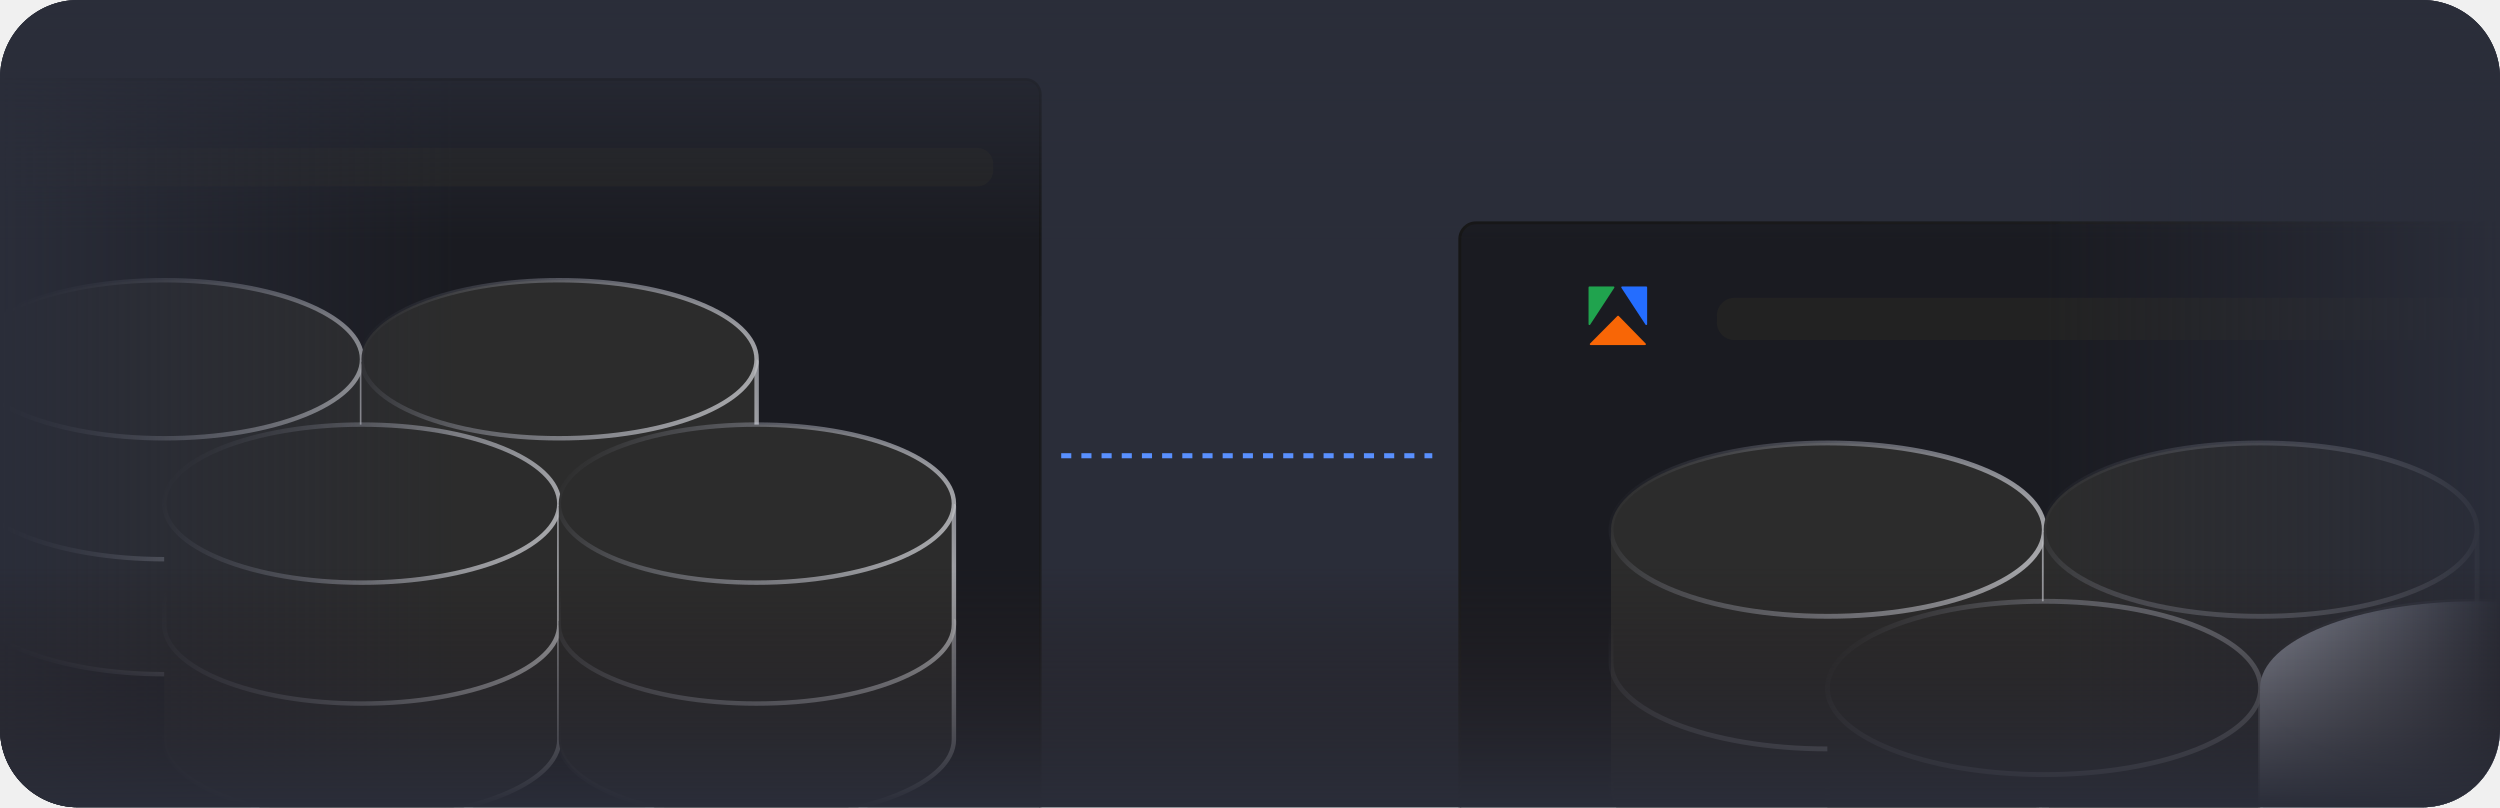
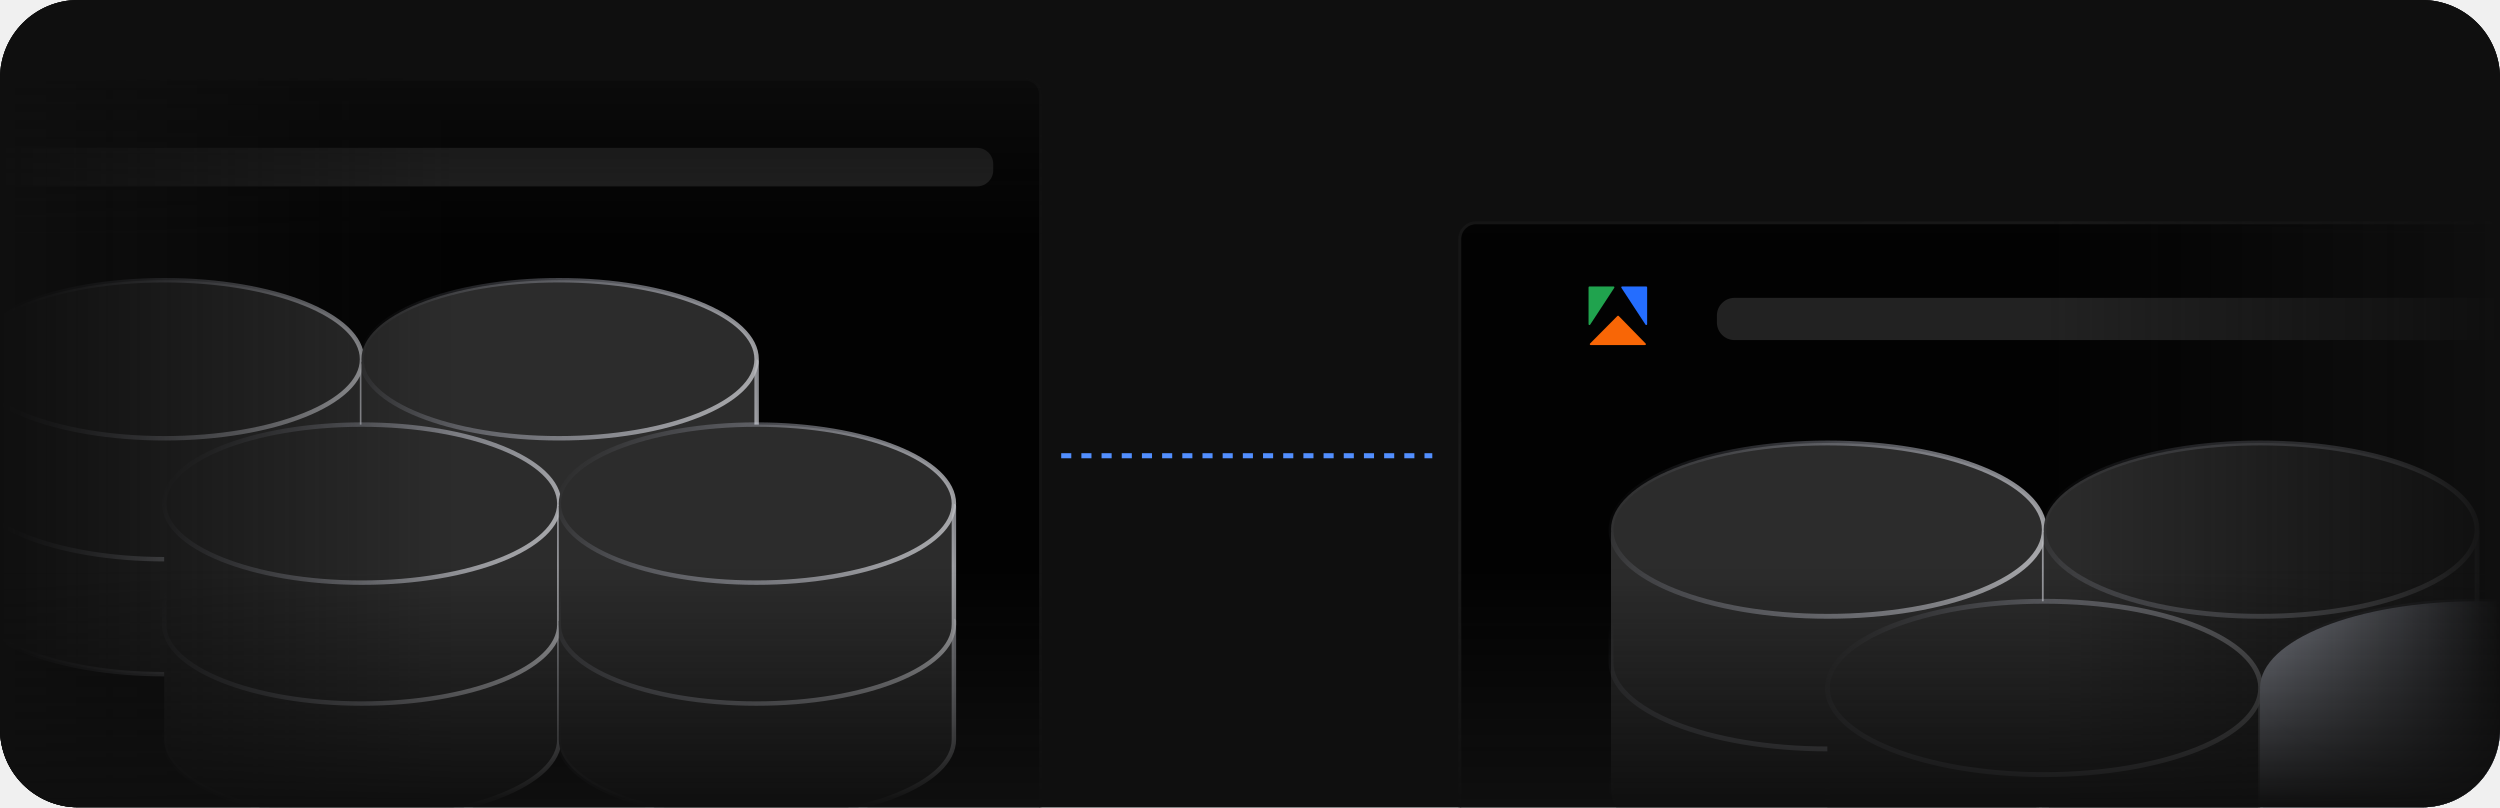
<svg xmlns="http://www.w3.org/2000/svg" width="384" height="124" viewBox="0 0 384 124" fill="none">
-   <g clip-path="url(#clip0_2165_34533)">
-     <rect width="384" height="124" rx="12" fill="#2A2D39" />
-     <g clip-path="url(#clip1_2165_34533)">
-       <rect x="224.226" y="34.226" width="226.549" height="139.362" rx="2.482" fill="#1A1B21" stroke="url(#paint0_linear_2165_34533)" stroke-width="0.451" />
+   <g clip-path="url(#clip0_6821_17170)">
+     <rect width="384" height="124" rx="12" fill="#0F0F0F" />
+     <g clip-path="url(#clip1_6821_17170)">
+       <rect x="224.226" y="34.226" width="226.549" height="139.362" rx="2.482" fill="#020202" stroke="url(#paint0_linear_6821_17170)" stroke-width="0.451" />
      <rect x="263.716" y="45.752" width="179.123" height="6.484" rx="2.708" fill="#222222" />
-       <g clip-path="url(#clip2_2165_34533)">
+       <g clip-path="url(#clip2_6821_17170)">
        <path d="M249.161 44H252.864C252.939 44 253 44.061 253 44.136V49.794C253 49.93 252.824 49.983 252.75 49.869L249.047 44.211C248.988 44.12 249.053 44 249.161 44Z" fill="#246DFF" />
        <path d="M247.839 44H244.136C244.061 44 244 44.061 244 44.136V49.794C244 49.93 244.176 49.983 244.25 49.869L247.953 44.211C248.012 44.12 247.947 44 247.839 44Z" fill="#20A34E" />
        <path d="M248.437 48.53L244.231 52.768C244.145 52.854 244.206 53 244.327 53H252.676C252.797 53 252.858 52.855 252.773 52.768L248.631 48.531C248.578 48.476 248.49 48.476 248.437 48.53Z" fill="#F86606" />
      </g>
-       <path d="M247.45 101.12V121.088C247.45 128.439 262.351 134.4 280.73 134.4C299.11 134.4 314.01 128.439 314.01 121.088V101.12" fill="#2C2C2C" />
-       <path d="M247.45 101.12V121.088C247.45 128.439 262.351 134.4 280.73 134.4C299.11 134.4 314.01 128.439 314.01 121.088V101.12" stroke="url(#paint1_linear_2165_34533)" stroke-width="0.748" stroke-linecap="round" stroke-linejoin="round" />
-       <path d="M247.45 81.757V101.722C247.45 109.073 262.351 115.034 280.73 115.034C299.11 115.034 314.01 109.076 314.01 101.722V81.757" fill="#2C2C2C" />
-       <path d="M247.45 81.757V101.722C247.45 109.073 262.351 115.034 280.73 115.034C299.11 115.034 314.01 109.076 314.01 101.722V81.757" stroke="url(#paint2_linear_2165_34533)" stroke-width="0.748" stroke-linecap="round" stroke-linejoin="round" />
-       <path d="M280.73 94.665C299.11 94.665 314.01 88.706 314.01 81.353C314.01 74.001 299.11 68.041 280.73 68.041C262.35 68.041 247.45 74.001 247.45 81.353C247.45 88.706 262.35 94.665 280.73 94.665Z" fill="#2C2C2C" stroke="url(#paint3_linear_2165_34533)" stroke-width="0.748" stroke-linecap="round" stroke-linejoin="round" />
+       <path d="M247.451 101.12V121.088C247.451 128.439 262.351 134.4 280.731 134.4C299.11 134.4 314.011 128.439 314.011 121.088V101.12" fill="#2C2C2C" />
+       <path d="M247.451 101.12V121.088C247.451 128.439 262.351 134.4 280.731 134.4C299.11 134.4 314.011 128.439 314.011 121.088V101.12" stroke="url(#paint1_linear_6821_17170)" stroke-width="0.748" stroke-linecap="round" stroke-linejoin="round" />
+       <path d="M247.451 81.757V101.722C247.451 109.073 262.351 115.034 280.731 115.034C299.11 115.034 314.011 109.076 314.011 101.722V81.757" fill="#2C2C2C" />
+       <path d="M247.451 81.757V101.722C247.451 109.073 262.351 115.034 280.731 115.034C299.11 115.034 314.011 109.076 314.011 101.722V81.757" stroke="url(#paint2_linear_6821_17170)" stroke-width="0.748" stroke-linecap="round" stroke-linejoin="round" />
+       <path d="M280.73 94.665C299.111 94.665 314.01 88.706 314.01 81.353C314.01 74.001 299.111 68.041 280.73 68.041C262.35 68.041 247.45 74.001 247.45 81.353C247.45 88.706 262.35 94.665 280.73 94.665Z" fill="#2C2C2C" stroke="url(#paint3_linear_6821_17170)" stroke-width="0.748" stroke-linecap="round" stroke-linejoin="round" />
      <path d="M313.912 101.12V121.088C313.912 128.439 328.813 134.4 347.192 134.4C365.572 134.4 380.472 128.439 380.472 121.088V101.12" fill="#2C2C2C" />
-       <path d="M313.912 101.12V121.088C313.912 128.439 328.813 134.4 347.192 134.4C365.572 134.4 380.472 128.439 380.472 121.088V101.12" stroke="url(#paint4_linear_2165_34533)" stroke-width="0.748" stroke-linecap="round" stroke-linejoin="round" />
+       <path d="M313.912 101.12V121.088C313.912 128.439 328.813 134.4 347.192 134.4C365.572 134.4 380.472 128.439 380.472 121.088V101.12" stroke="url(#paint4_linear_6821_17170)" stroke-width="0.748" stroke-linecap="round" stroke-linejoin="round" />
      <path d="M313.912 81.757V101.722C313.912 109.073 328.813 115.034 347.192 115.034C365.572 115.034 380.472 109.076 380.472 101.722V81.757" fill="#2C2C2C" />
-       <path d="M313.912 81.757V101.722C313.912 109.073 328.813 115.034 347.192 115.034C365.572 115.034 380.472 109.076 380.472 101.722V81.757" stroke="url(#paint5_linear_2165_34533)" stroke-width="0.748" stroke-linecap="round" stroke-linejoin="round" />
-       <path d="M347.192 94.665C365.572 94.665 380.472 88.706 380.472 81.353C380.472 74.001 365.572 68.041 347.192 68.041C328.812 68.041 313.912 74.001 313.912 81.353C313.912 88.706 328.812 94.665 347.192 94.665Z" fill="#2C2C2C" stroke="url(#paint6_linear_2165_34533)" stroke-width="0.748" stroke-linecap="round" stroke-linejoin="round" />
-       <path d="M280.681 106.072V126.037C280.681 133.389 295.581 139.349 313.961 139.349C332.34 139.349 347.241 133.391 347.241 126.037V106.072" fill="#2C2C2C" />
-       <path d="M280.681 106.072V126.037C280.681 133.389 295.581 139.349 313.961 139.349C332.34 139.349 347.241 133.391 347.241 126.037V106.072" stroke="url(#paint7_linear_2165_34533)" stroke-width="0.748" stroke-linecap="round" stroke-linejoin="round" />
-       <path d="M313.961 118.981C332.341 118.981 347.241 113.021 347.241 105.669C347.241 98.317 332.341 92.357 313.961 92.357C295.581 92.357 280.681 98.317 280.681 105.669C280.681 113.021 295.581 118.981 313.961 118.981Z" fill="#2C2C2C" stroke="url(#paint8_linear_2165_34533)" stroke-width="0.748" stroke-linecap="round" stroke-linejoin="round" />
+       <path d="M313.912 81.757V101.722C313.912 109.073 328.813 115.034 347.192 115.034C365.572 115.034 380.472 109.076 380.472 101.722V81.757" stroke="url(#paint5_linear_6821_17170)" stroke-width="0.748" stroke-linecap="round" stroke-linejoin="round" />
+       <path d="M347.192 94.665C365.572 94.665 380.472 88.706 380.472 81.353C380.472 74.001 365.572 68.041 347.192 68.041C328.812 68.041 313.912 74.001 313.912 81.353C313.912 88.706 328.812 94.665 347.192 94.665Z" fill="#2C2C2C" stroke="url(#paint6_linear_6821_17170)" stroke-width="0.748" stroke-linecap="round" stroke-linejoin="round" />
+       <path d="M280.681 106.072V126.037C280.681 133.389 295.582 139.349 313.961 139.349C332.341 139.349 347.241 133.391 347.241 126.037V106.072" fill="#2C2C2C" />
+       <path d="M280.681 106.072V126.037C280.681 133.389 295.582 139.349 313.961 139.349C332.341 139.349 347.241 133.391 347.241 126.037V106.072" stroke="url(#paint7_linear_6821_17170)" stroke-width="0.748" stroke-linecap="round" stroke-linejoin="round" />
+       <path d="M313.961 118.981C332.341 118.981 347.241 113.021 347.241 105.669C347.241 98.317 332.341 92.357 313.961 92.357C295.581 92.357 280.681 98.317 280.681 105.669C280.681 113.021 295.581 118.981 313.961 118.981Z" fill="#2C2C2C" stroke="url(#paint8_linear_6821_17170)" stroke-width="0.748" stroke-linecap="round" stroke-linejoin="round" />
      <path d="M347.144 106.072V126.037C347.144 133.389 362.044 139.349 380.424 139.349C398.803 139.349 413.704 133.391 413.704 126.037V106.072" fill="#E5EBFD" />
-       <path d="M347.144 106.072V126.037C347.144 133.389 362.044 139.349 380.424 139.349C398.803 139.349 413.704 133.391 413.704 126.037V106.072" stroke="url(#paint9_linear_2165_34533)" stroke-width="0.748" stroke-linecap="round" stroke-linejoin="round" />
-       <path d="M380.424 118.981C398.804 118.981 413.704 113.021 413.704 105.669C413.704 98.317 398.804 92.357 380.424 92.357C362.044 92.357 347.144 98.317 347.144 105.669C347.144 113.021 362.044 118.981 380.424 118.981Z" fill="#E5EBFD" stroke="url(#paint10_linear_2165_34533)" stroke-width="0.748" stroke-linecap="round" stroke-linejoin="round" />
+       <path d="M347.144 106.072V126.037C347.144 133.389 362.044 139.349 380.424 139.349C398.803 139.349 413.704 133.391 413.704 126.037V106.072" stroke="url(#paint9_linear_6821_17170)" stroke-width="0.748" stroke-linecap="round" stroke-linejoin="round" />
+       <path d="M380.424 118.981C398.804 118.981 413.704 113.021 413.704 105.669C413.704 98.317 398.804 92.357 380.424 92.357C362.044 92.357 347.144 98.317 347.144 105.669C347.144 113.021 362.044 118.981 380.424 118.981Z" fill="#E5EBFD" stroke="url(#paint10_linear_6821_17170)" stroke-width="0.748" stroke-linecap="round" stroke-linejoin="round" />
    </g>
-     <g clip-path="url(#clip3_2165_34533)">
-       <rect x="-46.794" y="12.206" width="206.588" height="127.083" rx="2.263" fill="#1A1B21" stroke="url(#paint11_linear_2165_34533)" stroke-width="0.412" />
-       <rect x="-10.783" y="22.717" width="163.341" height="5.913" rx="2.469" fill="#222222" />
+     <g clip-path="url(#clip3_6821_17170)">
+       <rect x="-46.794" y="12.206" width="206.588" height="127.083" rx="2.263" fill="#020202" stroke="url(#paint11_linear_6821_17170)" stroke-width="0.412" />
+       <rect x="-10.784" y="22.717" width="163.341" height="5.913" rx="2.469" fill="#222222" />
      <path d="M-5.087 73.206V91.415C-5.087 98.118 8.501 103.554 25.261 103.554C42.021 103.554 55.609 98.118 55.609 91.415V73.206" fill="#2C2C2C" />
-       <path d="M-5.087 73.206V91.415C-5.087 98.118 8.501 103.554 25.261 103.554C42.021 103.554 55.609 98.118 55.609 91.415V73.206" stroke="url(#paint12_linear_2165_34533)" stroke-width="0.682" stroke-linecap="round" stroke-linejoin="round" />
+       <path d="M-5.087 73.206V91.415C-5.087 98.118 8.501 103.554 25.261 103.554C42.021 103.554 55.609 98.118 55.609 91.415V73.206" stroke="url(#paint12_linear_6821_17170)" stroke-width="0.682" stroke-linecap="round" stroke-linejoin="round" />
      <path d="M-5.087 55.549V73.755C-5.087 80.459 8.501 85.895 25.261 85.895C42.021 85.895 55.609 80.462 55.609 73.755V55.549" fill="#2C2C2C" />
-       <path d="M-5.087 55.549V73.755C-5.087 80.459 8.501 85.895 25.261 85.895C42.021 85.895 55.609 80.462 55.609 73.755V55.549" stroke="url(#paint13_linear_2165_34533)" stroke-width="0.682" stroke-linecap="round" stroke-linejoin="round" />
-       <path d="M25.261 67.32C42.022 67.32 55.609 61.886 55.609 55.181C55.609 48.477 42.022 43.042 25.261 43.042C8.5 43.042 -5.087 48.477 -5.087 55.181C-5.087 61.886 8.5 67.32 25.261 67.32Z" fill="#2C2C2C" stroke="url(#paint14_linear_2165_34533)" stroke-width="0.682" stroke-linecap="round" stroke-linejoin="round" />
-       <path d="M55.52 73.206V91.415C55.52 98.118 69.107 103.554 85.867 103.554C102.628 103.554 116.215 98.118 116.215 91.415V73.206" fill="#2C2C2C" />
-       <path d="M55.52 73.206V91.415C55.52 98.118 69.107 103.554 85.867 103.554C102.628 103.554 116.215 98.118 116.215 91.415V73.206" stroke="url(#paint15_linear_2165_34533)" stroke-width="0.682" stroke-linecap="round" stroke-linejoin="round" />
-       <path d="M55.52 55.549V73.755C55.52 80.459 69.107 85.895 85.867 85.895C102.628 85.895 116.215 80.462 116.215 73.755V55.549" fill="#2C2C2C" />
-       <path d="M55.52 55.549V73.755C55.52 80.459 69.107 85.895 85.867 85.895C102.628 85.895 116.215 80.462 116.215 73.755V55.549" stroke="url(#paint16_linear_2165_34533)" stroke-width="0.682" stroke-linecap="round" stroke-linejoin="round" />
-       <path d="M85.867 67.32C102.628 67.32 116.215 61.886 116.215 55.181C116.215 48.477 102.628 43.042 85.867 43.042C69.107 43.042 55.52 48.477 55.52 55.181C55.52 61.886 69.107 67.32 85.867 67.32Z" fill="#2C2C2C" stroke="url(#paint17_linear_2165_34533)" stroke-width="0.682" stroke-linecap="round" stroke-linejoin="round" />
+       <path d="M-5.087 55.549V73.755C-5.087 80.459 8.501 85.895 25.261 85.895C42.021 85.895 55.609 80.462 55.609 73.755V55.549" stroke="url(#paint13_linear_6821_17170)" stroke-width="0.682" stroke-linecap="round" stroke-linejoin="round" />
+       <path d="M25.261 67.32C42.022 67.32 55.609 61.886 55.609 55.181C55.609 48.477 42.022 43.042 25.261 43.042C8.5 43.042 -5.087 48.477 -5.087 55.181C-5.087 61.886 8.5 67.32 25.261 67.32Z" fill="#2C2C2C" stroke="url(#paint14_linear_6821_17170)" stroke-width="0.682" stroke-linecap="round" stroke-linejoin="round" />
+       <path d="M55.519 73.206V91.415C55.519 98.118 69.107 103.554 85.867 103.554C102.627 103.554 116.215 98.118 116.215 91.415V73.206" fill="#2C2C2C" />
+       <path d="M55.519 73.206V91.415C55.519 98.118 69.107 103.554 85.867 103.554C102.627 103.554 116.215 98.118 116.215 91.415V73.206" stroke="url(#paint15_linear_6821_17170)" stroke-width="0.682" stroke-linecap="round" stroke-linejoin="round" />
+       <path d="M55.519 55.549V73.755C55.519 80.459 69.107 85.895 85.867 85.895C102.627 85.895 116.215 80.462 116.215 73.755V55.549" fill="#2C2C2C" />
+       <path d="M55.519 55.549V73.755C55.519 80.459 69.107 85.895 85.867 85.895C102.627 85.895 116.215 80.462 116.215 73.755V55.549" stroke="url(#paint16_linear_6821_17170)" stroke-width="0.682" stroke-linecap="round" stroke-linejoin="round" />
+       <path d="M85.867 67.32C102.628 67.32 116.215 61.886 116.215 55.181C116.215 48.477 102.628 43.042 85.867 43.042C69.107 43.042 55.519 48.477 55.519 55.181C55.519 61.886 69.107 67.32 85.867 67.32Z" fill="#2C2C2C" stroke="url(#paint17_linear_6821_17170)" stroke-width="0.682" stroke-linecap="round" stroke-linejoin="round" />
      <path d="M25.217 95.379V113.588C25.217 120.291 38.804 125.727 55.565 125.727C72.325 125.727 85.912 120.291 85.912 113.588V95.379" fill="#2C2C2C" />
-       <path d="M25.217 95.379V113.588C25.217 120.291 38.804 125.727 55.565 125.727C72.325 125.727 85.912 120.291 85.912 113.588V95.379" stroke="url(#paint18_linear_2165_34533)" stroke-width="0.682" stroke-linecap="round" stroke-linejoin="round" />
+       <path d="M25.217 95.379V113.588C25.217 120.291 38.804 125.727 55.565 125.727C72.325 125.727 85.912 120.291 85.912 113.588V95.379" stroke="url(#paint18_linear_6821_17170)" stroke-width="0.682" stroke-linecap="round" stroke-linejoin="round" />
      <path d="M25.217 77.722V95.928C25.217 102.632 38.804 108.068 55.565 108.068C72.325 108.068 85.912 102.635 85.912 95.928V77.722" fill="#2C2C2C" />
-       <path d="M25.217 77.722V95.928C25.217 102.632 38.804 108.068 55.565 108.068C72.325 108.068 85.912 102.635 85.912 95.928V77.722" stroke="url(#paint19_linear_2165_34533)" stroke-width="0.682" stroke-linecap="round" stroke-linejoin="round" />
-       <path d="M55.565 89.494C72.325 89.494 85.912 84.059 85.912 77.355C85.912 70.65 72.325 65.215 55.565 65.215C38.804 65.215 25.217 70.65 25.217 77.355C25.217 84.059 38.804 89.494 55.565 89.494Z" fill="#2C2C2C" stroke="url(#paint20_linear_2165_34533)" stroke-width="0.682" stroke-linecap="round" stroke-linejoin="round" />
-       <path d="M85.822 95.379V113.588C85.822 120.291 99.41 125.727 116.17 125.727C132.93 125.727 146.518 120.291 146.518 113.588V95.379" fill="#2C2C2C" />
-       <path d="M85.822 95.379V113.588C85.822 120.291 99.41 125.727 116.17 125.727C132.93 125.727 146.518 120.291 146.518 113.588V95.379" stroke="url(#paint21_linear_2165_34533)" stroke-width="0.682" stroke-linecap="round" stroke-linejoin="round" />
-       <path d="M85.822 77.722V95.928C85.822 102.632 99.41 108.068 116.17 108.068C132.93 108.068 146.518 102.635 146.518 95.928V77.722" fill="#2C2C2C" />
-       <path d="M85.822 77.722V95.928C85.822 102.632 99.41 108.068 116.17 108.068C132.93 108.068 146.518 102.635 146.518 95.928V77.722" stroke="url(#paint22_linear_2165_34533)" stroke-width="0.682" stroke-linecap="round" stroke-linejoin="round" />
-       <path d="M116.17 89.493C132.931 89.493 146.518 84.059 146.518 77.354C146.518 70.65 132.931 65.215 116.17 65.215C99.409 65.215 85.822 70.65 85.822 77.354C85.822 84.059 99.409 89.493 116.17 89.493Z" fill="#2C2C2C" stroke="url(#paint23_linear_2165_34533)" stroke-width="0.682" stroke-linecap="round" stroke-linejoin="round" />
+       <path d="M25.217 77.722V95.928C25.217 102.632 38.804 108.068 55.565 108.068C72.325 108.068 85.912 102.635 85.912 95.928V77.722" stroke="url(#paint19_linear_6821_17170)" stroke-width="0.682" stroke-linecap="round" stroke-linejoin="round" />
+       <path d="M55.565 89.494C72.325 89.494 85.912 84.059 85.912 77.355C85.912 70.65 72.325 65.215 55.565 65.215C38.804 65.215 25.217 70.65 25.217 77.355C25.217 84.059 38.804 89.494 55.565 89.494Z" fill="#2C2C2C" stroke="url(#paint20_linear_6821_17170)" stroke-width="0.682" stroke-linecap="round" stroke-linejoin="round" />
+       <path d="M85.823 95.379V113.588C85.823 120.291 99.41 125.727 116.17 125.727C132.931 125.727 146.518 120.291 146.518 113.588V95.379" fill="#2C2C2C" />
+       <path d="M85.823 95.379V113.588C85.823 120.291 99.41 125.727 116.17 125.727C132.931 125.727 146.518 120.291 146.518 113.588V95.379" stroke="url(#paint21_linear_6821_17170)" stroke-width="0.682" stroke-linecap="round" stroke-linejoin="round" />
+       <path d="M85.823 77.722V95.928C85.823 102.632 99.41 108.068 116.17 108.068C132.931 108.068 146.518 102.635 146.518 95.928V77.722" fill="#2C2C2C" />
+       <path d="M85.823 77.722V95.928C85.823 102.632 99.41 108.068 116.17 108.068C132.931 108.068 146.518 102.635 146.518 95.928V77.722" stroke="url(#paint22_linear_6821_17170)" stroke-width="0.682" stroke-linecap="round" stroke-linejoin="round" />
+       <path d="M116.17 89.493C132.931 89.493 146.518 84.059 146.518 77.354C146.518 70.65 132.931 65.215 116.17 65.215C99.41 65.215 85.823 70.65 85.823 77.354C85.823 84.059 99.41 89.493 116.17 89.493Z" fill="#2C2C2C" stroke="url(#paint23_linear_6821_17170)" stroke-width="0.682" stroke-linecap="round" stroke-linejoin="round" />
    </g>
-     <path d="M163 70H220" stroke="#5990FF" stroke-width="0.777" stroke-dasharray="1.55 1.55" />
-     <rect width="70" height="124" fill="url(#paint24_linear_2165_34533)" />
-     <rect width="70" height="124" transform="matrix(-1 0 0 1 384 0)" fill="url(#paint25_linear_2165_34533)" />
-     <rect width="384" height="37" fill="url(#paint26_linear_2165_34533)" />
-     <rect width="384" height="37" transform="matrix(1 0 0 -1 0 124)" fill="url(#paint27_linear_2165_34533)" />
+     <path d="M163 70H220" stroke="#528FFF" stroke-width="0.777" stroke-dasharray="1.55 1.55" />
+     <rect width="70" height="124" fill="url(#paint24_linear_6821_17170)" />
+     <rect width="70" height="124" transform="matrix(-1 0 0 1 384 0)" fill="url(#paint25_linear_6821_17170)" />
+     <rect width="384" height="37" fill="url(#paint26_linear_6821_17170)" />
+     <rect width="384" height="37" transform="matrix(1 0 0 -1 0 124)" fill="url(#paint27_linear_6821_17170)" />
  </g>
  <defs>
-     <linearGradient id="paint0_linear_2165_34533" x1="451" y1="173.813" x2="350.19" y2="-28.789" gradientUnits="userSpaceOnUse">
+     <linearGradient id="paint0_linear_6821_17170" x1="451" y1="173.813" x2="350.19" y2="-28.789" gradientUnits="userSpaceOnUse">
      <stop stop-color="#323232" stop-opacity="0.58" />
      <stop offset="0.958" stop-color="#161616" />
    </linearGradient>
-     <linearGradient id="paint1_linear_2165_34533" x1="305.942" y1="155.578" x2="253.501" y2="111.205" gradientUnits="userSpaceOnUse">
+     <linearGradient id="paint1_linear_6821_17170" x1="305.943" y1="155.578" x2="253.502" y2="111.205" gradientUnits="userSpaceOnUse">
      <stop stop-color="#C7C7C7" />
      <stop offset="1" stop-color="#CFD4EB" stop-opacity="0" />
    </linearGradient>
-     <linearGradient id="paint2_linear_2165_34533" x1="304.732" y1="129.358" x2="255.518" y2="86.598" gradientUnits="userSpaceOnUse">
+     <linearGradient id="paint2_linear_6821_17170" x1="304.733" y1="129.358" x2="255.519" y2="86.598" gradientUnits="userSpaceOnUse">
      <stop stop-color="#C6C6C6" />
      <stop offset="1" stop-color="#CFD4EB" stop-opacity="0" />
    </linearGradient>
-     <linearGradient id="paint3_linear_2165_34533" x1="316.027" y1="103.54" x2="254.711" y2="65.218" gradientUnits="userSpaceOnUse">
+     <linearGradient id="paint3_linear_6821_17170" x1="316.027" y1="103.54" x2="254.712" y2="65.218" gradientUnits="userSpaceOnUse">
      <stop stop-color="#BABABA" />
      <stop offset="1" stop-color="#CFD4EB" stop-opacity="0" />
    </linearGradient>
-     <linearGradient id="paint4_linear_2165_34533" x1="372.404" y1="155.578" x2="319.963" y2="111.205" gradientUnits="userSpaceOnUse">
+     <linearGradient id="paint4_linear_6821_17170" x1="372.405" y1="155.578" x2="319.963" y2="111.205" gradientUnits="userSpaceOnUse">
      <stop stop-color="#C7C7C7" />
      <stop offset="1" stop-color="#CFD4EB" stop-opacity="0" />
    </linearGradient>
-     <linearGradient id="paint5_linear_2165_34533" x1="371.194" y1="129.358" x2="321.98" y2="86.598" gradientUnits="userSpaceOnUse">
+     <linearGradient id="paint5_linear_6821_17170" x1="371.194" y1="129.358" x2="321.98" y2="86.598" gradientUnits="userSpaceOnUse">
      <stop stop-color="#C6C6C6" />
      <stop offset="1" stop-color="#CFD4EB" stop-opacity="0" />
    </linearGradient>
-     <linearGradient id="paint6_linear_2165_34533" x1="382.489" y1="103.54" x2="321.173" y2="65.218" gradientUnits="userSpaceOnUse">
+     <linearGradient id="paint6_linear_6821_17170" x1="382.489" y1="103.54" x2="321.173" y2="65.218" gradientUnits="userSpaceOnUse">
      <stop stop-color="#BABABA" />
      <stop offset="1" stop-color="#CFD4EB" stop-opacity="0" />
    </linearGradient>
-     <linearGradient id="paint7_linear_2165_34533" x1="337.963" y1="153.673" x2="288.749" y2="110.913" gradientUnits="userSpaceOnUse">
+     <linearGradient id="paint7_linear_6821_17170" x1="337.963" y1="153.673" x2="288.749" y2="110.913" gradientUnits="userSpaceOnUse">
      <stop stop-color="#C6C6C6" />
      <stop offset="1" stop-color="#CFD4EB" stop-opacity="0" />
    </linearGradient>
-     <linearGradient id="paint8_linear_2165_34533" x1="349.258" y1="127.856" x2="287.942" y2="89.533" gradientUnits="userSpaceOnUse">
+     <linearGradient id="paint8_linear_6821_17170" x1="349.258" y1="127.856" x2="287.942" y2="89.533" gradientUnits="userSpaceOnUse">
      <stop stop-color="#BABABA" />
      <stop offset="1" stop-color="#CFD4EB" stop-opacity="0" />
    </linearGradient>
-     <linearGradient id="paint9_linear_2165_34533" x1="404.426" y1="153.673" x2="355.211" y2="110.913" gradientUnits="userSpaceOnUse">
+     <linearGradient id="paint9_linear_6821_17170" x1="404.426" y1="153.673" x2="355.211" y2="110.913" gradientUnits="userSpaceOnUse">
      <stop stop-color="#A6B5F7" />
      <stop offset="1" stop-color="#CFD4EB" stop-opacity="0" />
    </linearGradient>
-     <linearGradient id="paint10_linear_2165_34533" x1="415.721" y1="127.856" x2="354.405" y2="89.533" gradientUnits="userSpaceOnUse">
+     <linearGradient id="paint10_linear_6821_17170" x1="415.721" y1="127.856" x2="354.405" y2="89.533" gradientUnits="userSpaceOnUse">
      <stop stop-color="#B7C4FF" />
      <stop offset="1" stop-color="#CFD4EB" stop-opacity="0" />
    </linearGradient>
-     <linearGradient id="paint11_linear_2165_34533" x1="160" y1="139.495" x2="68.072" y2="-45.257" gradientUnits="userSpaceOnUse">
+     <linearGradient id="paint11_linear_6821_17170" x1="160" y1="139.495" x2="68.073" y2="-45.257" gradientUnits="userSpaceOnUse">
      <stop stop-color="#1C1C1C" stop-opacity="0.58" />
      <stop offset="0.958" stop-color="#0A0A0A" />
    </linearGradient>
-     <linearGradient id="paint12_linear_2165_34533" x1="48.252" y1="122.866" x2="0.431" y2="82.402" gradientUnits="userSpaceOnUse">
+     <linearGradient id="paint12_linear_6821_17170" x1="48.252" y1="122.866" x2="0.431" y2="82.402" gradientUnits="userSpaceOnUse">
      <stop stop-color="#C7C7C7" />
      <stop offset="1" stop-color="#CFD4EB" stop-opacity="0" />
    </linearGradient>
-     <linearGradient id="paint13_linear_2165_34533" x1="47.148" y1="98.956" x2="2.27" y2="59.964" gradientUnits="userSpaceOnUse">
+     <linearGradient id="paint13_linear_6821_17170" x1="47.148" y1="98.956" x2="2.27" y2="59.964" gradientUnits="userSpaceOnUse">
      <stop stop-color="#C6C6C6" />
      <stop offset="1" stop-color="#CFD4EB" stop-opacity="0" />
    </linearGradient>
-     <linearGradient id="paint14_linear_2165_34533" x1="57.448" y1="75.413" x2="1.534" y2="40.467" gradientUnits="userSpaceOnUse">
+     <linearGradient id="paint14_linear_6821_17170" x1="57.448" y1="75.413" x2="1.535" y2="40.467" gradientUnits="userSpaceOnUse">
      <stop stop-color="#BABABA" />
      <stop offset="1" stop-color="#CFD4EB" stop-opacity="0" />
    </linearGradient>
-     <linearGradient id="paint15_linear_2165_34533" x1="108.858" y1="122.866" x2="61.037" y2="82.402" gradientUnits="userSpaceOnUse">
+     <linearGradient id="paint15_linear_6821_17170" x1="108.858" y1="122.866" x2="61.037" y2="82.402" gradientUnits="userSpaceOnUse">
      <stop stop-color="#C7C7C7" />
      <stop offset="1" stop-color="#CFD4EB" stop-opacity="0" />
    </linearGradient>
-     <linearGradient id="paint16_linear_2165_34533" x1="107.755" y1="98.956" x2="62.877" y2="59.964" gradientUnits="userSpaceOnUse">
+     <linearGradient id="paint16_linear_6821_17170" x1="107.754" y1="98.956" x2="62.876" y2="59.964" gradientUnits="userSpaceOnUse">
      <stop stop-color="#C6C6C6" />
      <stop offset="1" stop-color="#CFD4EB" stop-opacity="0" />
    </linearGradient>
-     <linearGradient id="paint17_linear_2165_34533" x1="118.055" y1="75.413" x2="62.141" y2="40.467" gradientUnits="userSpaceOnUse">
+     <linearGradient id="paint17_linear_6821_17170" x1="118.054" y1="75.413" x2="62.141" y2="40.467" gradientUnits="userSpaceOnUse">
      <stop stop-color="#BABABA" />
      <stop offset="1" stop-color="#CFD4EB" stop-opacity="0" />
    </linearGradient>
-     <linearGradient id="paint18_linear_2165_34533" x1="78.555" y1="145.039" x2="30.735" y2="104.575" gradientUnits="userSpaceOnUse">
+     <linearGradient id="paint18_linear_6821_17170" x1="78.555" y1="145.039" x2="30.735" y2="104.575" gradientUnits="userSpaceOnUse">
      <stop stop-color="#C7C7C7" />
      <stop offset="1" stop-color="#CFD4EB" stop-opacity="0" />
    </linearGradient>
-     <linearGradient id="paint19_linear_2165_34533" x1="77.452" y1="121.129" x2="32.574" y2="82.137" gradientUnits="userSpaceOnUse">
+     <linearGradient id="paint19_linear_6821_17170" x1="77.452" y1="121.129" x2="32.574" y2="82.137" gradientUnits="userSpaceOnUse">
      <stop stop-color="#C6C6C6" />
      <stop offset="1" stop-color="#CFD4EB" stop-opacity="0" />
    </linearGradient>
-     <linearGradient id="paint20_linear_2165_34533" x1="87.752" y1="97.586" x2="31.838" y2="62.64" gradientUnits="userSpaceOnUse">
+     <linearGradient id="paint20_linear_6821_17170" x1="87.752" y1="97.586" x2="31.838" y2="62.64" gradientUnits="userSpaceOnUse">
      <stop stop-color="#BABABA" />
      <stop offset="1" stop-color="#CFD4EB" stop-opacity="0" />
    </linearGradient>
-     <linearGradient id="paint21_linear_2165_34533" x1="139.161" y1="145.039" x2="91.34" y2="104.575" gradientUnits="userSpaceOnUse">
+     <linearGradient id="paint21_linear_6821_17170" x1="139.161" y1="145.039" x2="91.34" y2="104.575" gradientUnits="userSpaceOnUse">
      <stop stop-color="#C7C7C7" />
      <stop offset="1" stop-color="#CFD4EB" stop-opacity="0" />
    </linearGradient>
-     <linearGradient id="paint22_linear_2165_34533" x1="138.057" y1="121.129" x2="93.179" y2="82.137" gradientUnits="userSpaceOnUse">
+     <linearGradient id="paint22_linear_6821_17170" x1="138.058" y1="121.129" x2="93.18" y2="82.137" gradientUnits="userSpaceOnUse">
      <stop stop-color="#C6C6C6" />
      <stop offset="1" stop-color="#CFD4EB" stop-opacity="0" />
    </linearGradient>
-     <linearGradient id="paint23_linear_2165_34533" x1="148.357" y1="97.586" x2="92.444" y2="62.64" gradientUnits="userSpaceOnUse">
+     <linearGradient id="paint23_linear_6821_17170" x1="148.358" y1="97.586" x2="92.444" y2="62.64" gradientUnits="userSpaceOnUse">
      <stop stop-color="#BABABA" />
      <stop offset="1" stop-color="#CFD4EB" stop-opacity="0" />
    </linearGradient>
-     <linearGradient id="paint24_linear_2165_34533" x1="1.04308e-06" y1="62" x2="70" y2="62" gradientUnits="userSpaceOnUse">
-       <stop stop-color="#2A2D39" />
-       <stop offset="1" stop-color="#2A2D39" stop-opacity="0" />
+     <linearGradient id="paint24_linear_6821_17170" x1="1.04308e-06" y1="62" x2="70" y2="62" gradientUnits="userSpaceOnUse">
+       <stop stop-color="#0F0F0F" />
+       <stop offset="1" stop-color="#0F0F0F" stop-opacity="0" />
    </linearGradient>
-     <linearGradient id="paint25_linear_2165_34533" x1="1.04308e-06" y1="62" x2="70" y2="62" gradientUnits="userSpaceOnUse">
-       <stop stop-color="#2A2D39" />
-       <stop offset="1" stop-color="#2A2D39" stop-opacity="0" />
+     <linearGradient id="paint25_linear_6821_17170" x1="1.04308e-06" y1="62" x2="70" y2="62" gradientUnits="userSpaceOnUse">
+       <stop stop-color="#0F0F0F" />
+       <stop offset="1" stop-color="#0F0F0F" stop-opacity="0" />
    </linearGradient>
-     <linearGradient id="paint26_linear_2165_34533" x1="192" y1="0" x2="192" y2="37" gradientUnits="userSpaceOnUse">
-       <stop stop-color="#2A2D39" />
-       <stop offset="1" stop-color="#2A2D39" stop-opacity="0" />
+     <linearGradient id="paint26_linear_6821_17170" x1="192" y1="0" x2="192" y2="37" gradientUnits="userSpaceOnUse">
+       <stop stop-color="#0F0F0F" />
+       <stop offset="1" stop-color="#0F0F0F" stop-opacity="0" />
    </linearGradient>
-     <linearGradient id="paint27_linear_2165_34533" x1="192" y1="0" x2="192" y2="37" gradientUnits="userSpaceOnUse">
-       <stop stop-color="#2A2D39" />
-       <stop offset="1" stop-color="#211A1A" stop-opacity="0" />
+     <linearGradient id="paint27_linear_6821_17170" x1="192" y1="0" x2="192" y2="37" gradientUnits="userSpaceOnUse">
+       <stop stop-color="#0F0F0F" />
+       <stop offset="1" stop-color="#0F0F0F" stop-opacity="0" />
    </linearGradient>
-     <clipPath id="clip0_2165_34533">
+     <clipPath id="clip0_6821_17170">
      <rect width="384" height="124" rx="12" fill="white" />
    </clipPath>
-     <clipPath id="clip1_2165_34533">
+     <clipPath id="clip1_6821_17170">
      <rect width="227" height="139.813" fill="white" transform="translate(224 34)" />
    </clipPath>
-     <clipPath id="clip2_2165_34533">
+     <clipPath id="clip2_6821_17170">
      <rect width="9" height="9" fill="white" transform="translate(244 44)" />
    </clipPath>
-     <clipPath id="clip3_2165_34533">
+     <clipPath id="clip3_6821_17170">
      <rect width="207" height="127.495" fill="white" transform="translate(-47 12)" />
    </clipPath>
  </defs>
</svg>
